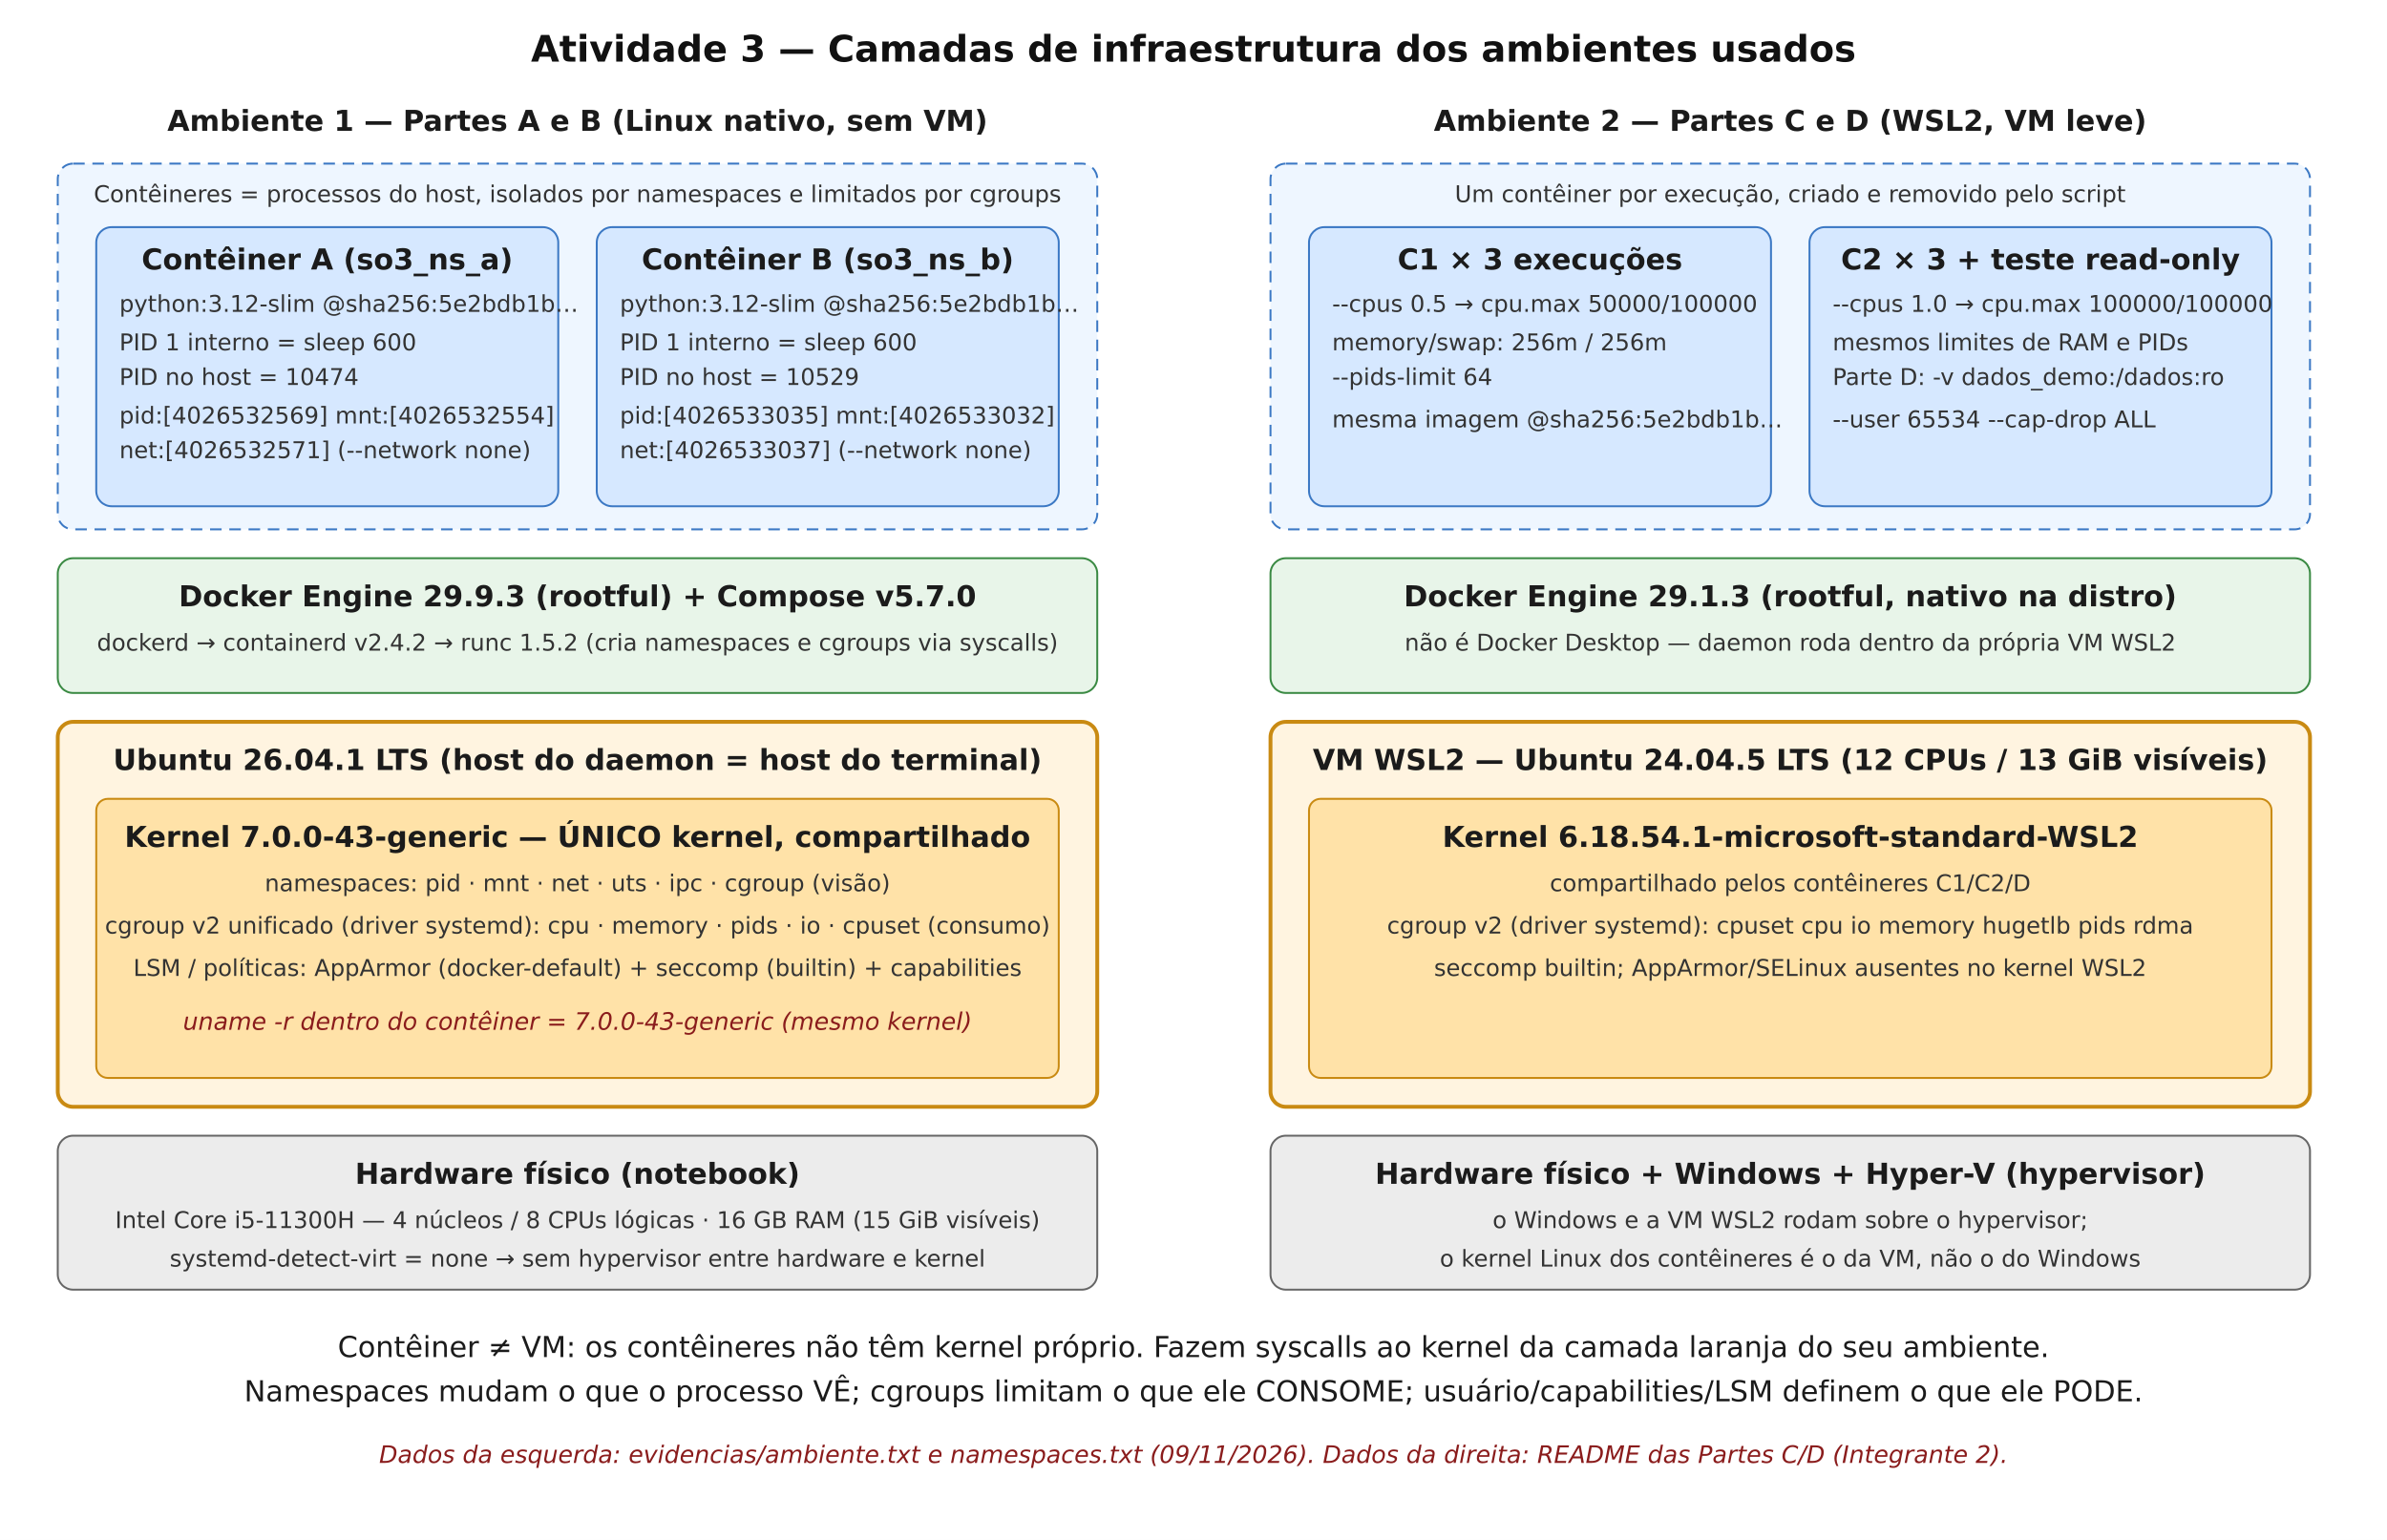
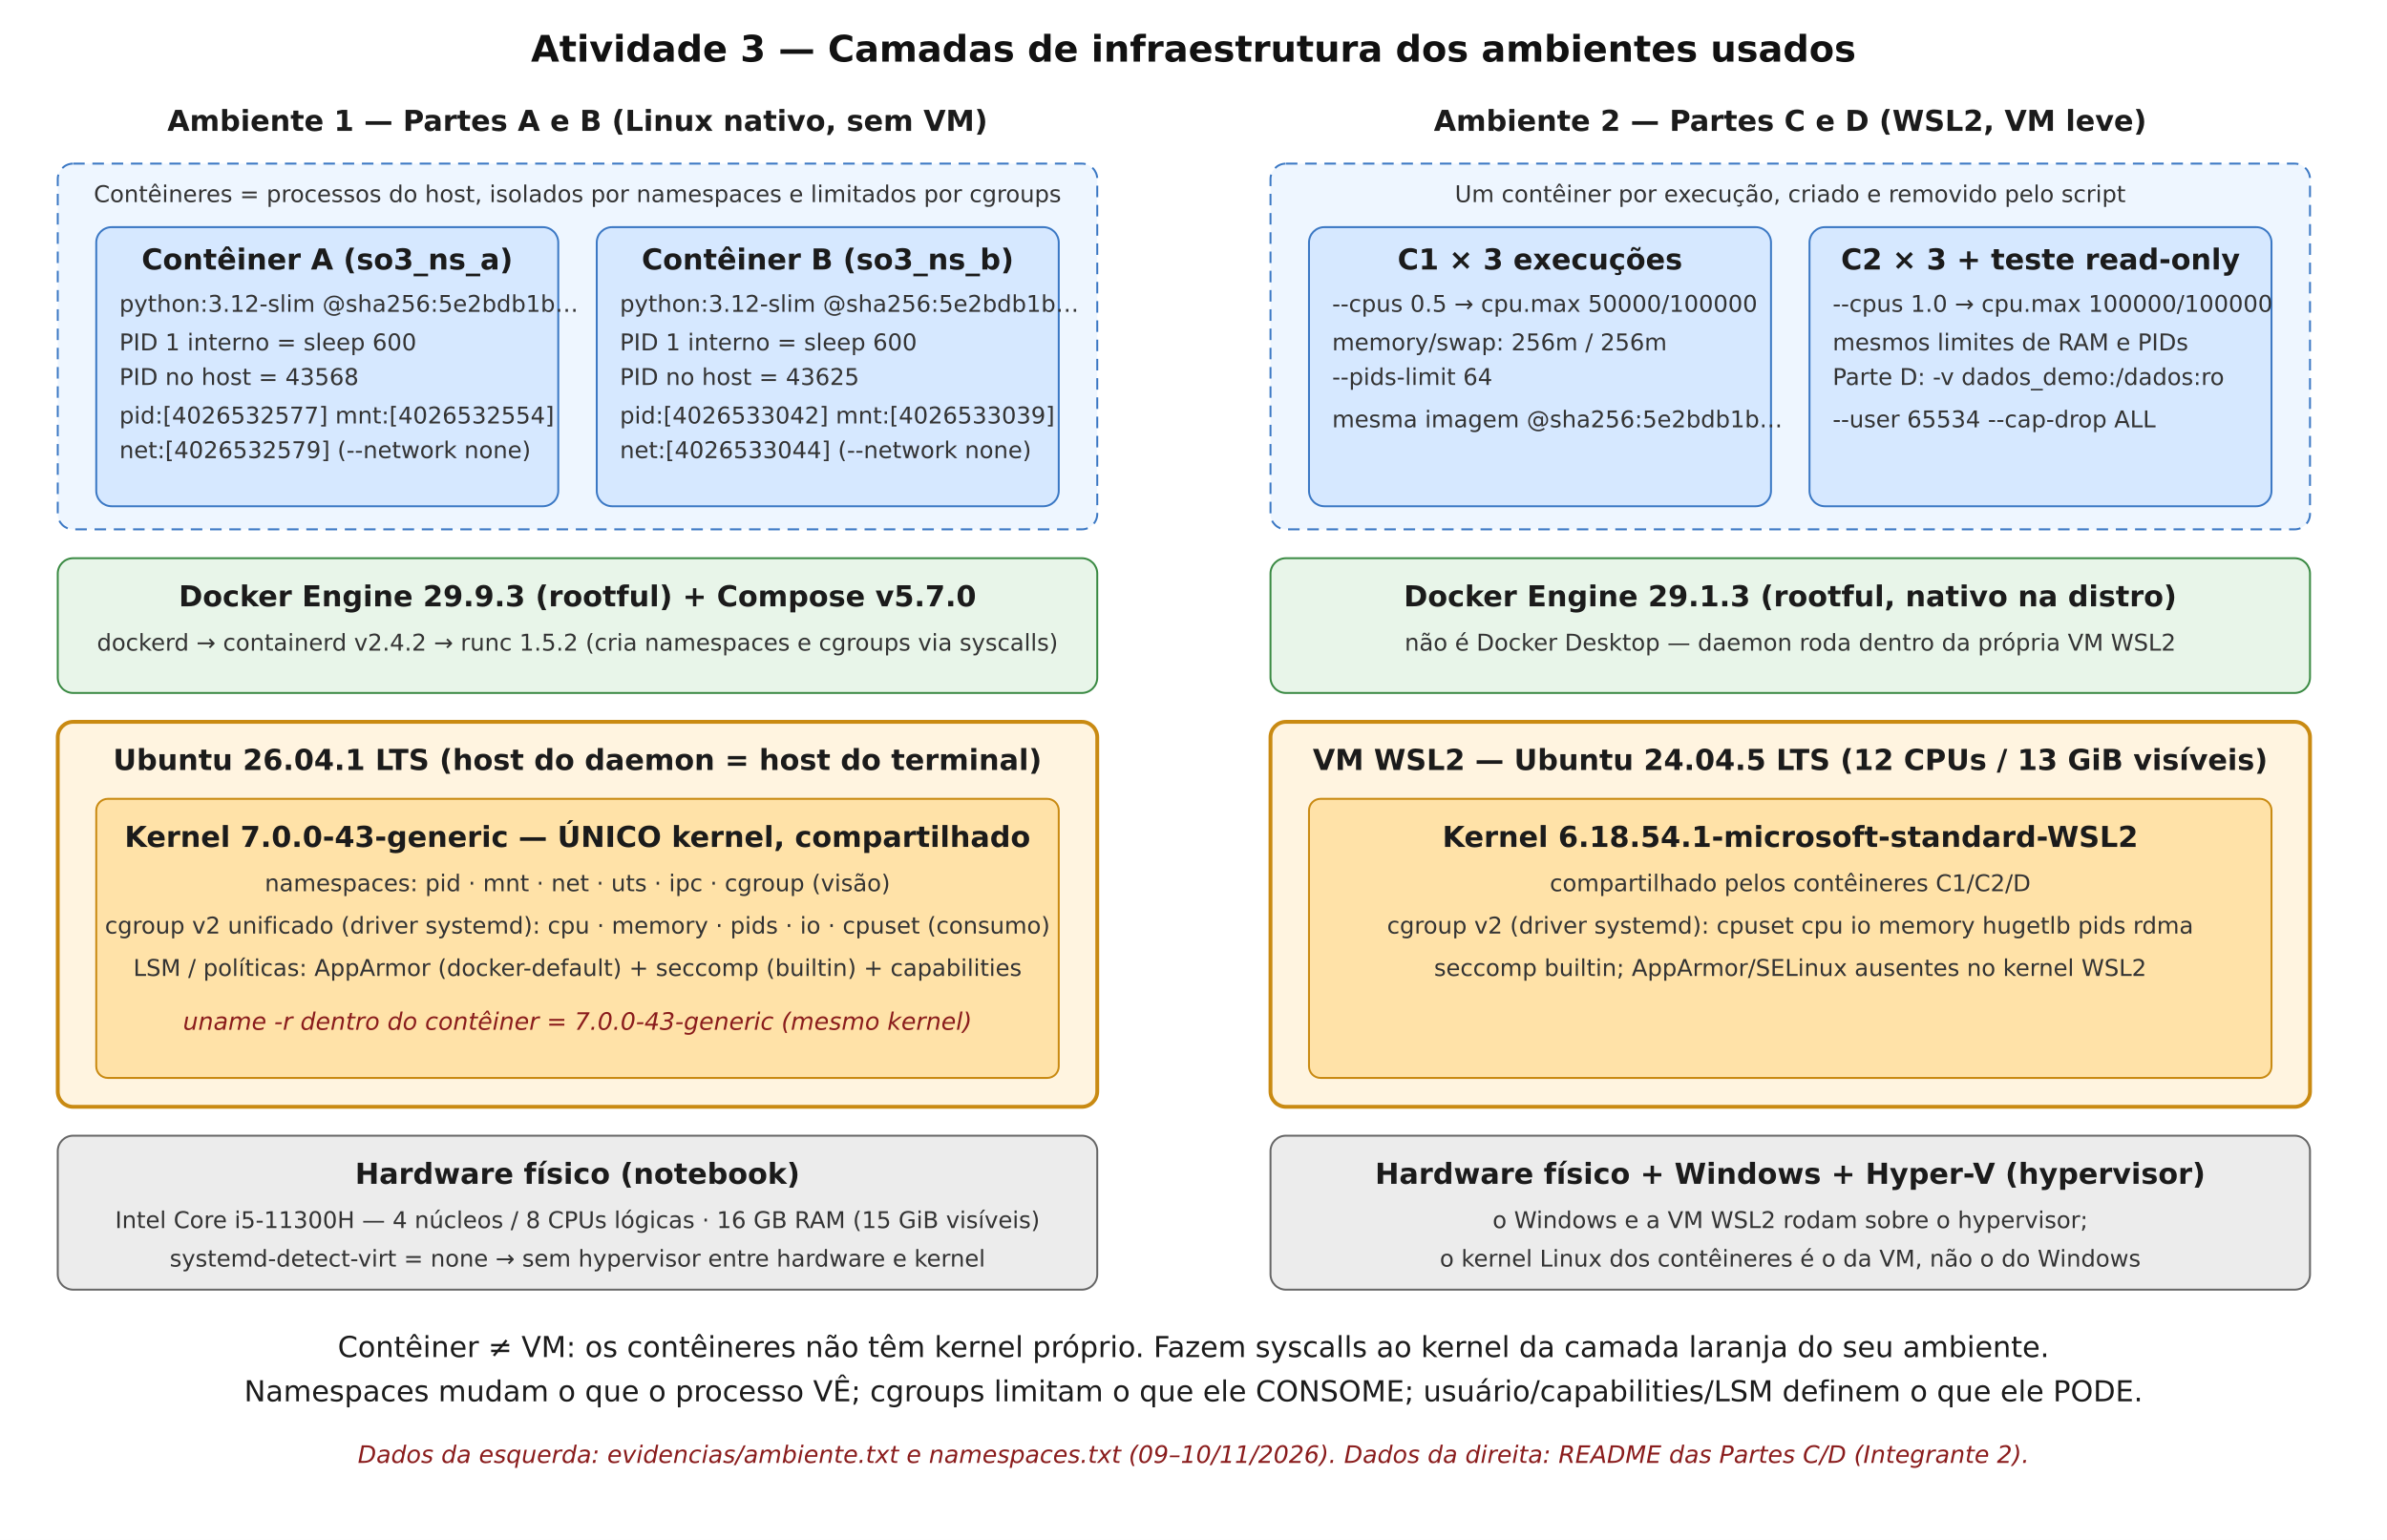
<svg xmlns="http://www.w3.org/2000/svg" width="1240" height="800" viewBox="0 0 1240 800" font-family="DejaVu Sans, Arial, sans-serif">
  <style>
    .t  { font-size: 15px; fill: #1b1b1b; }
    .tb { font-size: 15px; font-weight: bold; fill: #1b1b1b; }
    .s  { font-size: 12px; fill: #333; }
    .h  { font-size: 19px; font-weight: bold; fill: #111; }
    .note { font-size: 12.5px; fill: #8a1c1c; font-style: italic; }
  </style>
  <rect width="1240" height="800" fill="#ffffff" />
  <text x="620" y="32" text-anchor="middle" class="h">Atividade 3 — Camadas de infraestrutura dos ambientes usados</text>
  <text x="300" y="68" text-anchor="middle" class="tb">Ambiente 1 — Partes A e B (Linux nativo, sem VM)</text>
  <rect x="30" y="85" width="540" height="190" rx="8" fill="#eef6ff" stroke="#3b78c4" stroke-dasharray="6 4" />
  <text x="300" y="105" text-anchor="middle" class="s">Contêineres = processos do host, isolados por namespaces e limitados por cgroups</text>
  <rect x="50" y="118" width="240" height="145" rx="8" fill="#d6e8ff" stroke="#3b78c4" />
  <text x="170" y="140" text-anchor="middle" class="tb">Contêiner A (so3_ns_a)</text>
  <text x="62" y="162" class="s">python:3.12-slim @sha256:5e2bdb1b…</text>
  <text x="62" y="182" class="s">PID 1 interno = sleep 600</text>
-   <text x="62" y="200" class="s">PID no host = 10474</text>
-   <text x="62" y="220" class="s">pid:[4026532569]  mnt:[4026532554]</text>
-   <text x="62" y="238" class="s">net:[4026532571]  (--network none)</text>
+   <text x="62" y="200" class="s">PID no host = 43568</text>
+   <text x="62" y="220" class="s">pid:[4026532577]  mnt:[4026532554]</text>
+   <text x="62" y="238" class="s">net:[4026532579]  (--network none)</text>
  <rect x="310" y="118" width="240" height="145" rx="8" fill="#d6e8ff" stroke="#3b78c4" />
  <text x="430" y="140" text-anchor="middle" class="tb">Contêiner B (so3_ns_b)</text>
  <text x="322" y="162" class="s">python:3.12-slim @sha256:5e2bdb1b…</text>
  <text x="322" y="182" class="s">PID 1 interno = sleep 600</text>
-   <text x="322" y="200" class="s">PID no host = 10529</text>
-   <text x="322" y="220" class="s">pid:[4026533035]  mnt:[4026533032]</text>
-   <text x="322" y="238" class="s">net:[4026533037]  (--network none)</text>
+   <text x="322" y="200" class="s">PID no host = 43625</text>
+   <text x="322" y="220" class="s">pid:[4026533042]  mnt:[4026533039]</text>
+   <text x="322" y="238" class="s">net:[4026533044]  (--network none)</text>
  <rect x="30" y="290" width="540" height="70" rx="8" fill="#e8f5e9" stroke="#3a8a43" />
  <text x="300" y="315" text-anchor="middle" class="tb">Docker Engine 29.9.3 (rootful) + Compose v5.7.0</text>
  <text x="300" y="338" text-anchor="middle" class="s">dockerd → containerd v2.4.2 → runc 1.5.2 (cria namespaces e cgroups via syscalls)</text>
  <rect x="30" y="375" width="540" height="200" rx="8" fill="#fff4e0" stroke="#c98a12" stroke-width="2" />
  <text x="300" y="400" text-anchor="middle" class="tb">Ubuntu 26.04.1 LTS (host do daemon = host do terminal)</text>
  <rect x="50" y="415" width="500" height="145" rx="6" fill="#ffe2a8" stroke="#c98a12" />
  <text x="300" y="440" text-anchor="middle" class="tb">Kernel 7.0.0-43-generic — ÚNICO kernel, compartilhado</text>
  <text x="300" y="463" text-anchor="middle" class="s">namespaces: pid · mnt · net · uts · ipc · cgroup (visão)</text>
  <text x="300" y="485" text-anchor="middle" class="s">cgroup v2 unificado (driver systemd): cpu · memory · pids · io · cpuset (consumo)</text>
  <text x="300" y="507" text-anchor="middle" class="s">LSM / políticas: AppArmor (docker-default) + seccomp (builtin) + capabilities</text>
  <text x="300" y="535" text-anchor="middle" class="note">uname -r dentro do contêiner = 7.0.0-43-generic (mesmo kernel)</text>
  <rect x="30" y="590" width="540" height="80" rx="8" fill="#ececec" stroke="#666" />
  <text x="300" y="615" text-anchor="middle" class="tb">Hardware físico (notebook)</text>
  <text x="300" y="638" text-anchor="middle" class="s">Intel Core i5-11300H — 4 núcleos / 8 CPUs lógicas · 16 GB RAM (15 GiB visíveis)</text>
  <text x="300" y="658" text-anchor="middle" class="s">systemd-detect-virt = none → sem hypervisor entre hardware e kernel</text>
  <text x="930" y="68" text-anchor="middle" class="tb">Ambiente 2 — Partes C e D (WSL2, VM leve)</text>
  <rect x="660" y="85" width="540" height="190" rx="8" fill="#eef6ff" stroke="#3b78c4" stroke-dasharray="6 4" />
  <text x="930" y="105" text-anchor="middle" class="s">Um contêiner por execução, criado e removido pelo script</text>
  <rect x="680" y="118" width="240" height="145" rx="8" fill="#d6e8ff" stroke="#3b78c4" />
  <text x="800" y="140" text-anchor="middle" class="tb">C1 × 3 execuções</text>
  <text x="692" y="162" class="s">--cpus 0.5 → cpu.max 50000/100000</text>
  <text x="692" y="182" class="s">memory/swap: 256m / 256m</text>
  <text x="692" y="200" class="s">--pids-limit 64</text>
  <text x="692" y="222" class="s">mesma imagem @sha256:5e2bdb1b…</text>
  <rect x="940" y="118" width="240" height="145" rx="8" fill="#d6e8ff" stroke="#3b78c4" />
  <text x="1060" y="140" text-anchor="middle" class="tb">C2 × 3 + teste read-only</text>
  <text x="952" y="162" class="s">--cpus 1.0 → cpu.max 100000/100000</text>
  <text x="952" y="182" class="s">mesmos limites de RAM e PIDs</text>
  <text x="952" y="200" class="s">Parte D: -v dados_demo:/dados:ro</text>
  <text x="952" y="222" class="s">--user 65534 --cap-drop ALL</text>
  <rect x="660" y="290" width="540" height="70" rx="8" fill="#e8f5e9" stroke="#3a8a43" />
  <text x="930" y="315" text-anchor="middle" class="tb">Docker Engine 29.1.3 (rootful, nativo na distro)</text>
  <text x="930" y="338" text-anchor="middle" class="s">não é Docker Desktop — daemon roda dentro da própria VM WSL2</text>
  <rect x="660" y="375" width="540" height="200" rx="8" fill="#fff4e0" stroke="#c98a12" stroke-width="2" />
  <text x="930" y="400" text-anchor="middle" class="tb">VM WSL2 — Ubuntu 24.04.5 LTS (12 CPUs / 13 GiB visíveis)</text>
  <rect x="680" y="415" width="500" height="145" rx="6" fill="#ffe2a8" stroke="#c98a12" />
  <text x="930" y="440" text-anchor="middle" class="tb">Kernel 6.18.54.1-microsoft-standard-WSL2</text>
  <text x="930" y="463" text-anchor="middle" class="s">compartilhado pelos contêineres C1/C2/D</text>
  <text x="930" y="485" text-anchor="middle" class="s">cgroup v2 (driver systemd): cpuset cpu io memory hugetlb pids rdma</text>
  <text x="930" y="507" text-anchor="middle" class="s">seccomp builtin; AppArmor/SELinux ausentes no kernel WSL2</text>
  <rect x="660" y="590" width="540" height="80" rx="8" fill="#ececec" stroke="#666" />
  <text x="930" y="615" text-anchor="middle" class="tb">Hardware físico + Windows + Hyper-V (hypervisor)</text>
  <text x="930" y="638" text-anchor="middle" class="s">o Windows e a VM WSL2 rodam sobre o hypervisor;</text>
  <text x="930" y="658" text-anchor="middle" class="s">o kernel Linux dos contêineres é o da VM, não o do Windows</text>
  <text x="620" y="705" text-anchor="middle" class="t">Contêiner ≠ VM: os contêineres não têm kernel próprio. Fazem syscalls ao kernel da camada laranja do seu ambiente.</text>
  <text x="620" y="728" text-anchor="middle" class="t">Namespaces mudam o que o processo VÊ; cgroups limitam o que ele CONSOME; usuário/capabilities/LSM definem o que ele PODE.</text>
-   <text x="620" y="760" text-anchor="middle" class="note">Dados da esquerda: evidencias/ambiente.txt e namespaces.txt (09/11/2026). Dados da direita: README das Partes C/D (Integrante 2).</text>
+   <text x="620" y="760" text-anchor="middle" class="note">Dados da esquerda: evidencias/ambiente.txt e namespaces.txt (09–10/11/2026). Dados da direita: README das Partes C/D (Integrante 2).</text>
</svg>
